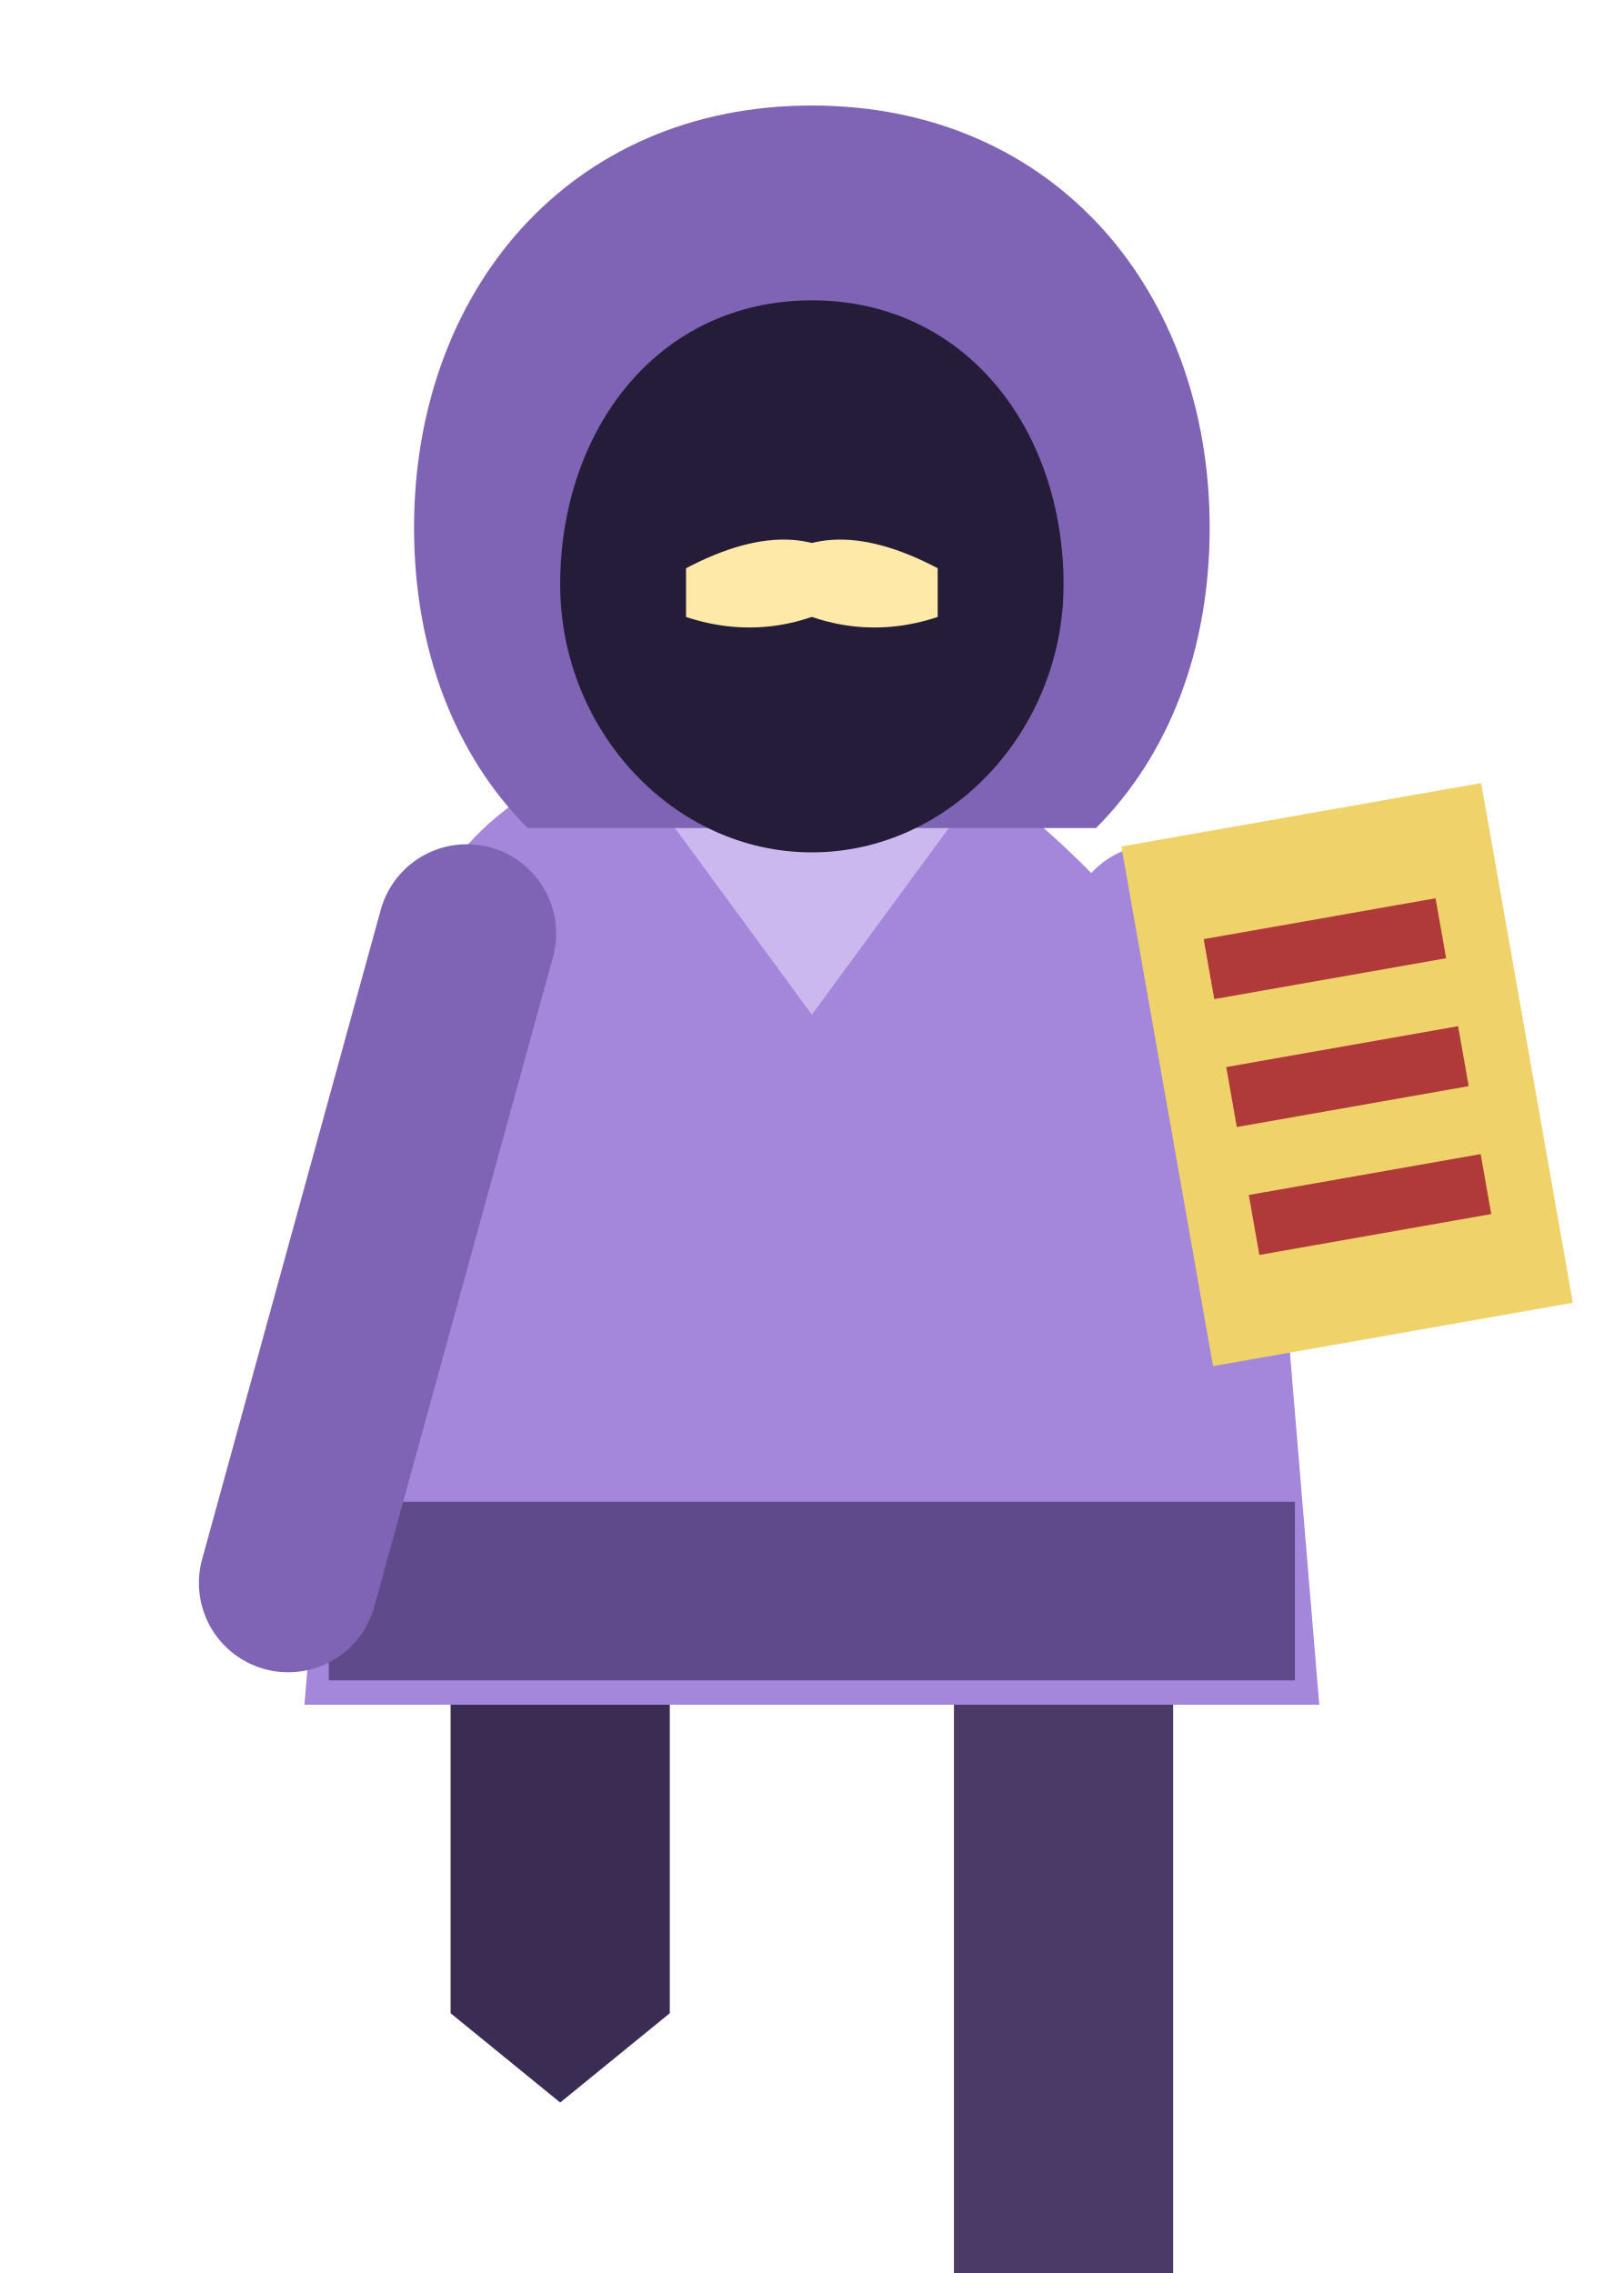
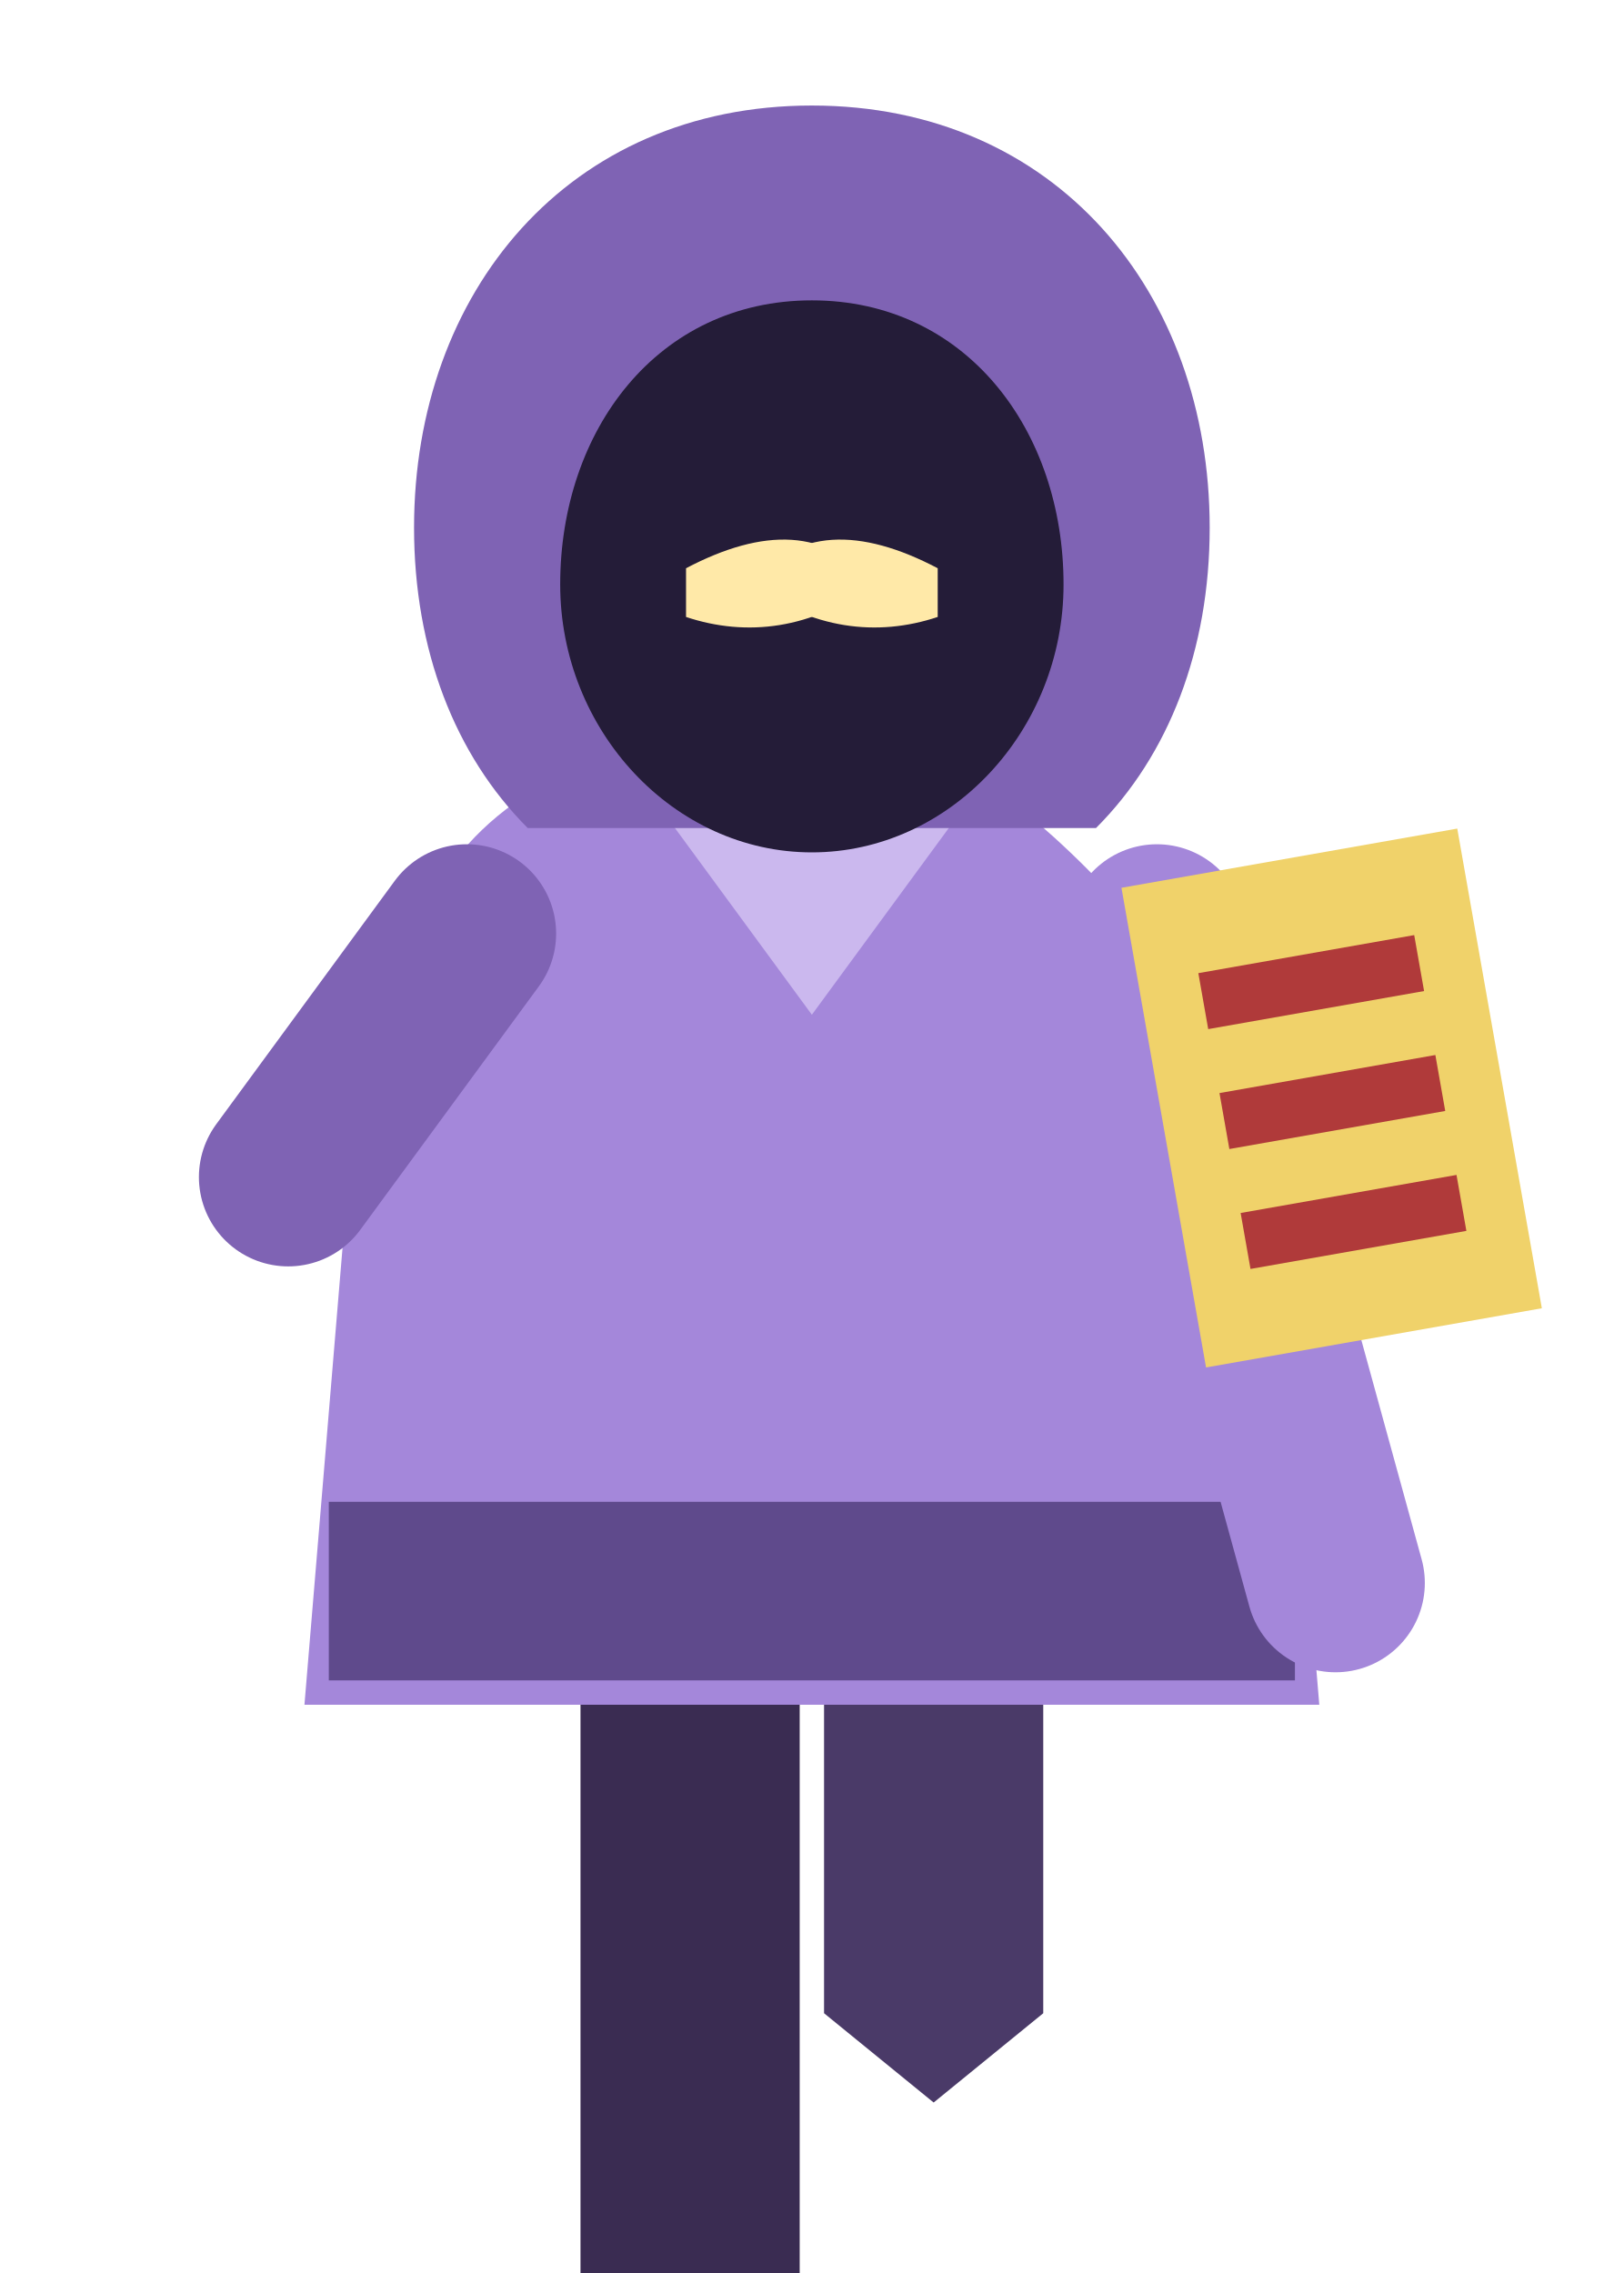
<svg xmlns="http://www.w3.org/2000/svg" viewBox="0 0 40 56" width="40" height="56">
-   <path d="M11.1 42 h5.4 v7.6 l-2.7 2.2 l-2.7 -2.2z" fill="#3a2c52" />
-   <path d="M23.5 42 h5.4 v14.0 l-2.7 2.2 l-2.7 -2.2z" fill="#4a3a68" />
+   <path d="M14.3 42.0 h5.4 v14.0 l-2.7 2.2 l-2.7 -2.2z" fill="#3a2c52" />
+   <path d="M20.3 42.0 h5.4 v7.6 l-2.7 2.2 l-2.7 -2.2z" fill="#4a3a68" />
  <path d="M20.0 18 c-9.5 0 -10.5 5 -11.5 12 L7.5 42 h25.0 L31.5 30 c-1-7 -8.5-12 -9.5-12z" fill="#a487da" />
  <rect x="8.1" y="37" width="23.8" height="4.4" fill="#5f4a8c" />
  <path d="M15.6 19 L20.0 25 L24.4 19 L20.0 17.4z" fill="#cbb8ee" />
-   <path d="M11.5 23.0 L7.1 39.0" stroke="#7f63b4" stroke-width="4.4" stroke-linecap="round" fill="none" />
-   <path d="M28.5 23.0 L32.9 29.0" stroke="#a487da" stroke-width="4.4" stroke-linecap="round" fill="none" />
+   <path d="M11.5 23.0 L7.1 29.0" stroke="#7f63b4" stroke-width="4.4" stroke-linecap="round" fill="none" />
+   <path d="M28.5 23.0 L32.9 39.0" stroke="#a487da" stroke-width="4.4" stroke-linecap="round" fill="none" />
  <circle cx="20.0" cy="10.5" r="6.4" fill="#f2d3a6" />
  <path d="M13.6 9.7 a6.4 6.4 0 0 1 12.8 0 z" fill="#241c38" />
  <circle cx="17.6" cy="12.1" r="0.95" fill="#2b2118" />
  <circle cx="22.4" cy="12.1" r="0.95" fill="#2b2118" />
  <path d="M20 2.6c6 0 9.8 4.6 9.8 10.4 0 3-1 5.6-2.8 7.4H13c-1.8-1.8-2.8-4.4-2.8-7.4C10.2 7.2 14 2.6 20 2.6z" fill="#7f63b4" />
  <path d="M20 7.4c3.8 0 6.2 3.2 6.2 7 0 3.6-2.8 6.6-6.2 6.6s-6.2-3-6.2-6.6c0-3.8 2.4-7 6.2-7z" fill="#241c38" />
  <path d="M16.9 14c1.9-1 3.5-1 4.6.4-1.5 1.1-3.1 1.3-4.6.8z" fill="#ffe9a8" />
  <path d="M23.1 14c-1.9-1-3.5-1-4.6.4 1.5 1.1 3.1 1.3 4.6.8z" fill="#ffe9a8" />
-   <g transform="rotate(-10 33 26)">
-     <rect x="28.6" y="20" width="9" height="13" fill="#f0d26a" />
+   <g transform="rotate(-10 33.1 27)">
+     <rect x="28.6" y="21.0" width="8.4" height="12" fill="#f0d26a" />
    <g fill="#b03a3a">
-       <rect x="30.2" y="22.6" width="5.8" height="1.5" />
-       <rect x="30.2" y="25.8" width="5.8" height="1.5" />
-       <rect x="30.2" y="29.0" width="5.8" height="1.5" />
+       <rect x="30.1" y="23.4" width="5.4" height="1.4" />
+       <rect x="30.1" y="26.4" width="5.4" height="1.4" />
+       <rect x="30.1" y="29.4" width="5.4" height="1.4" />
    </g>
  </g>
</svg>
